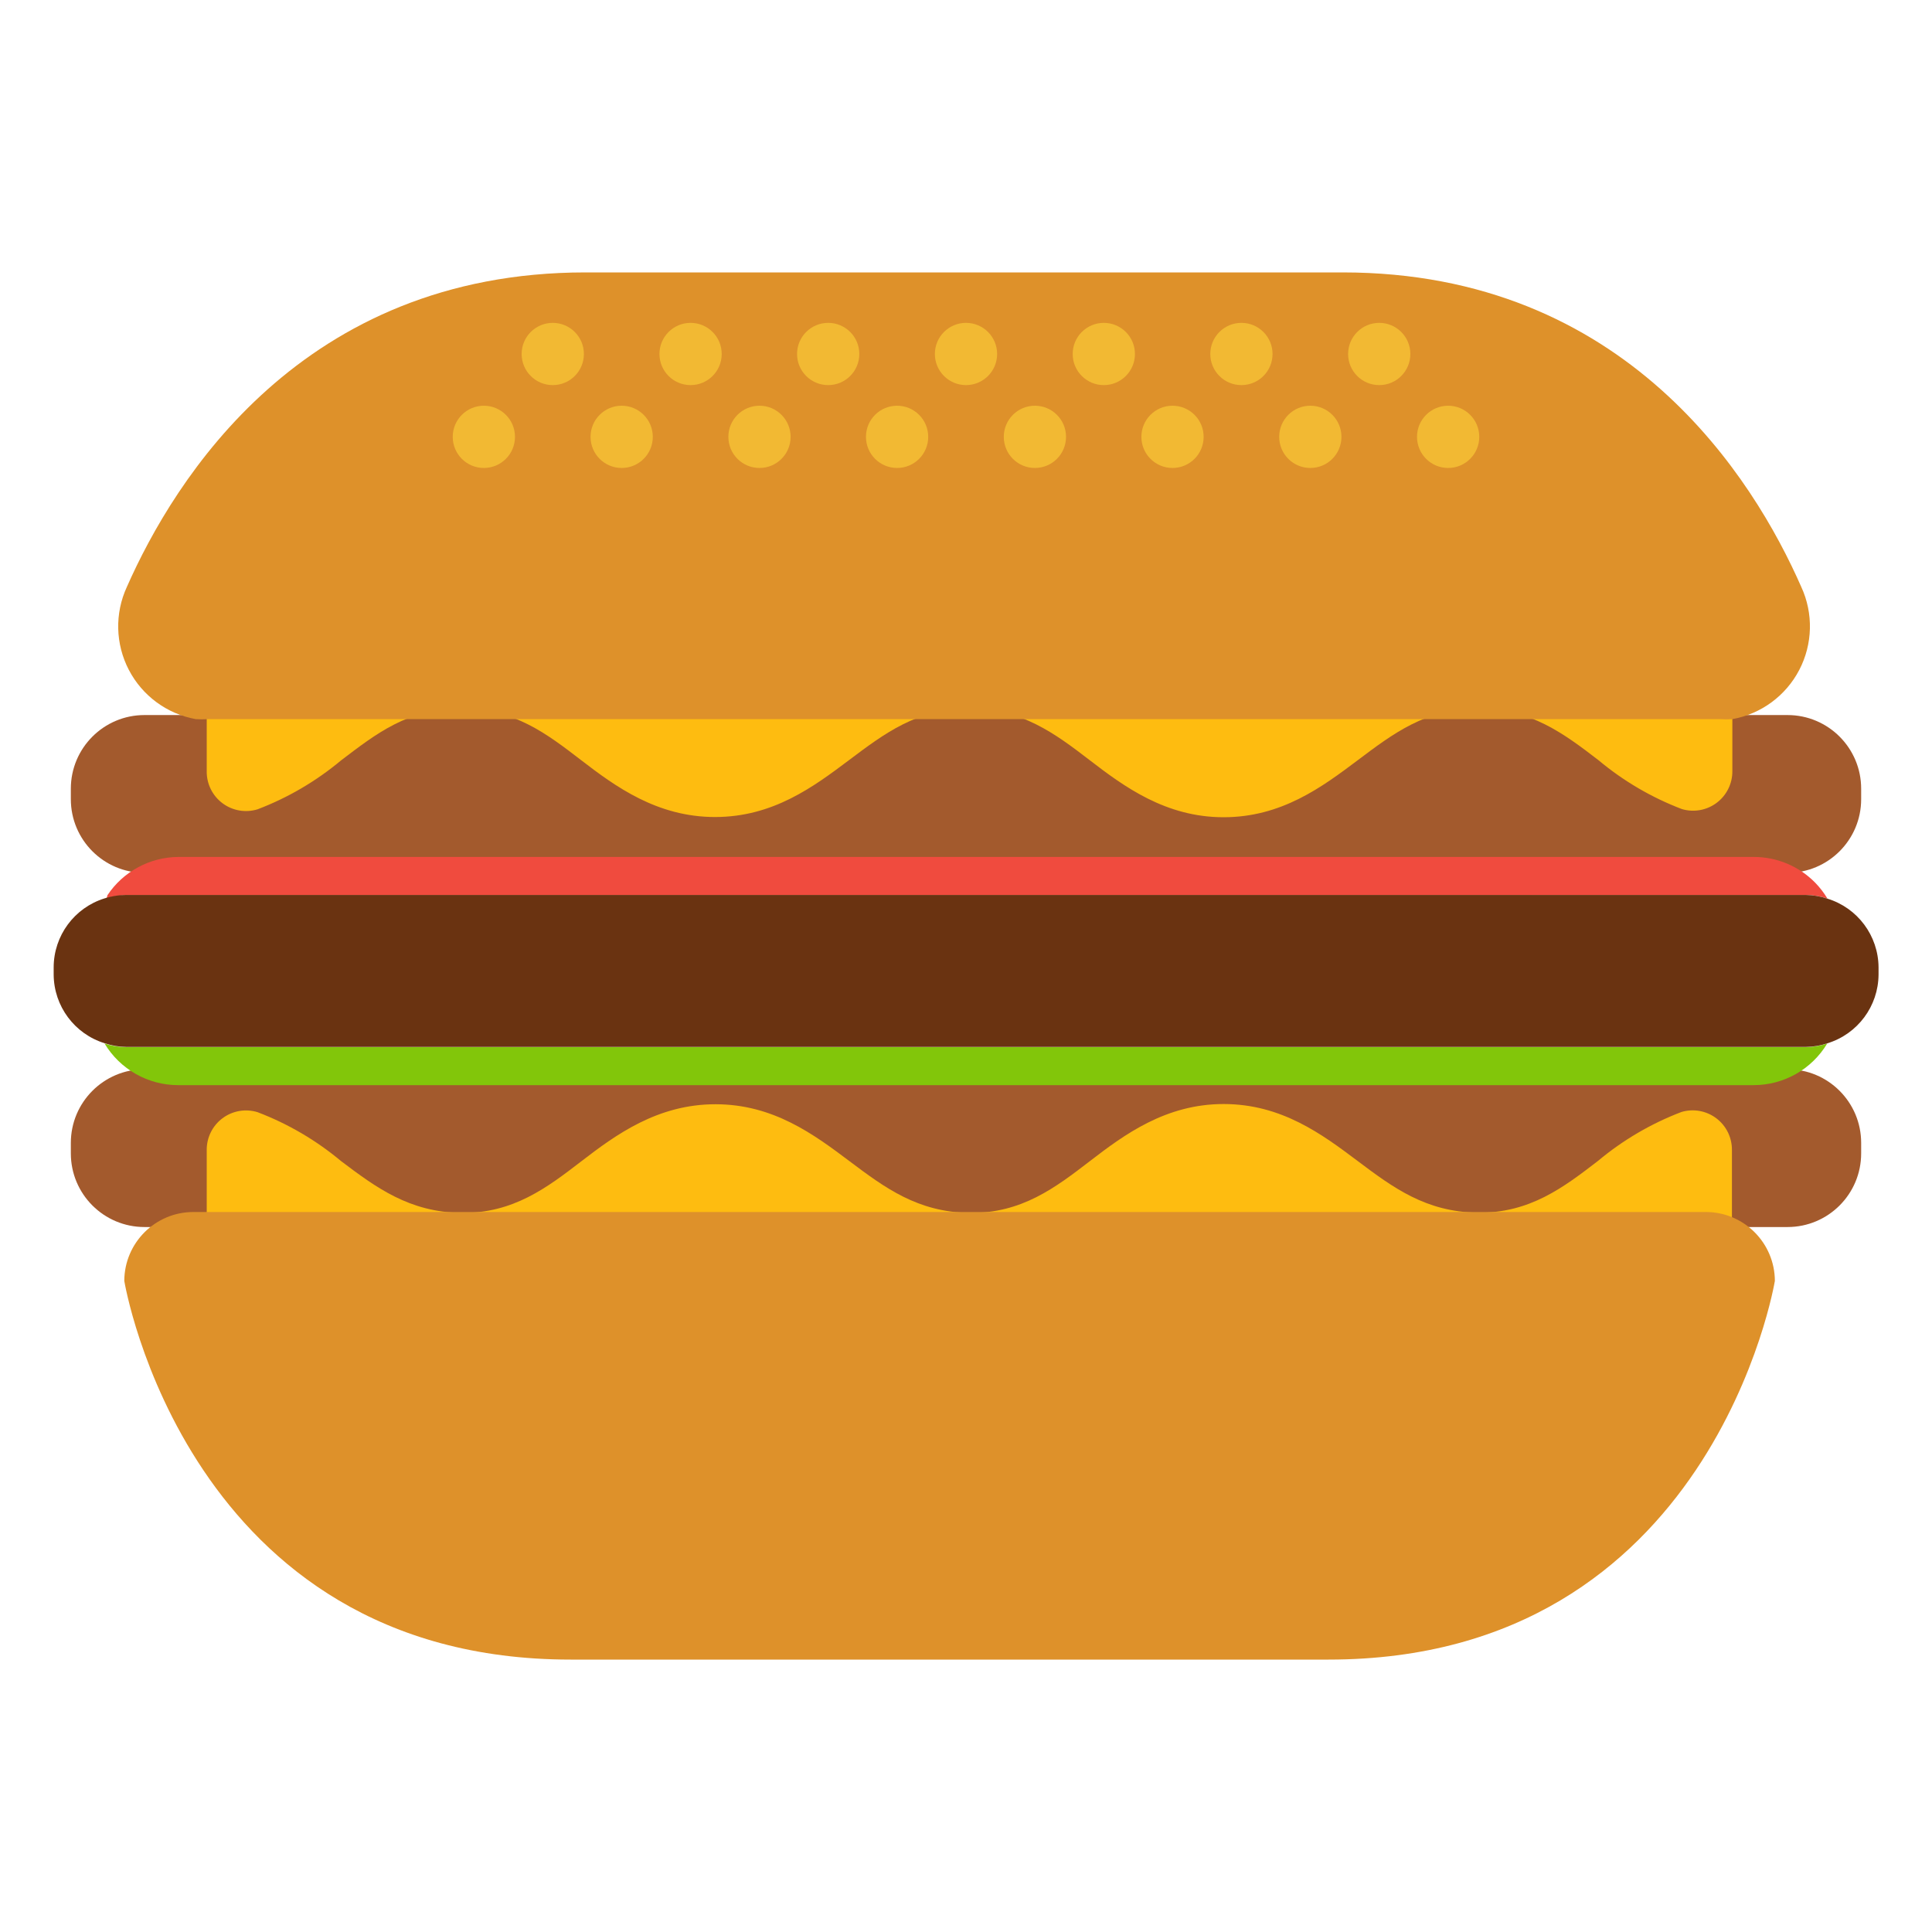
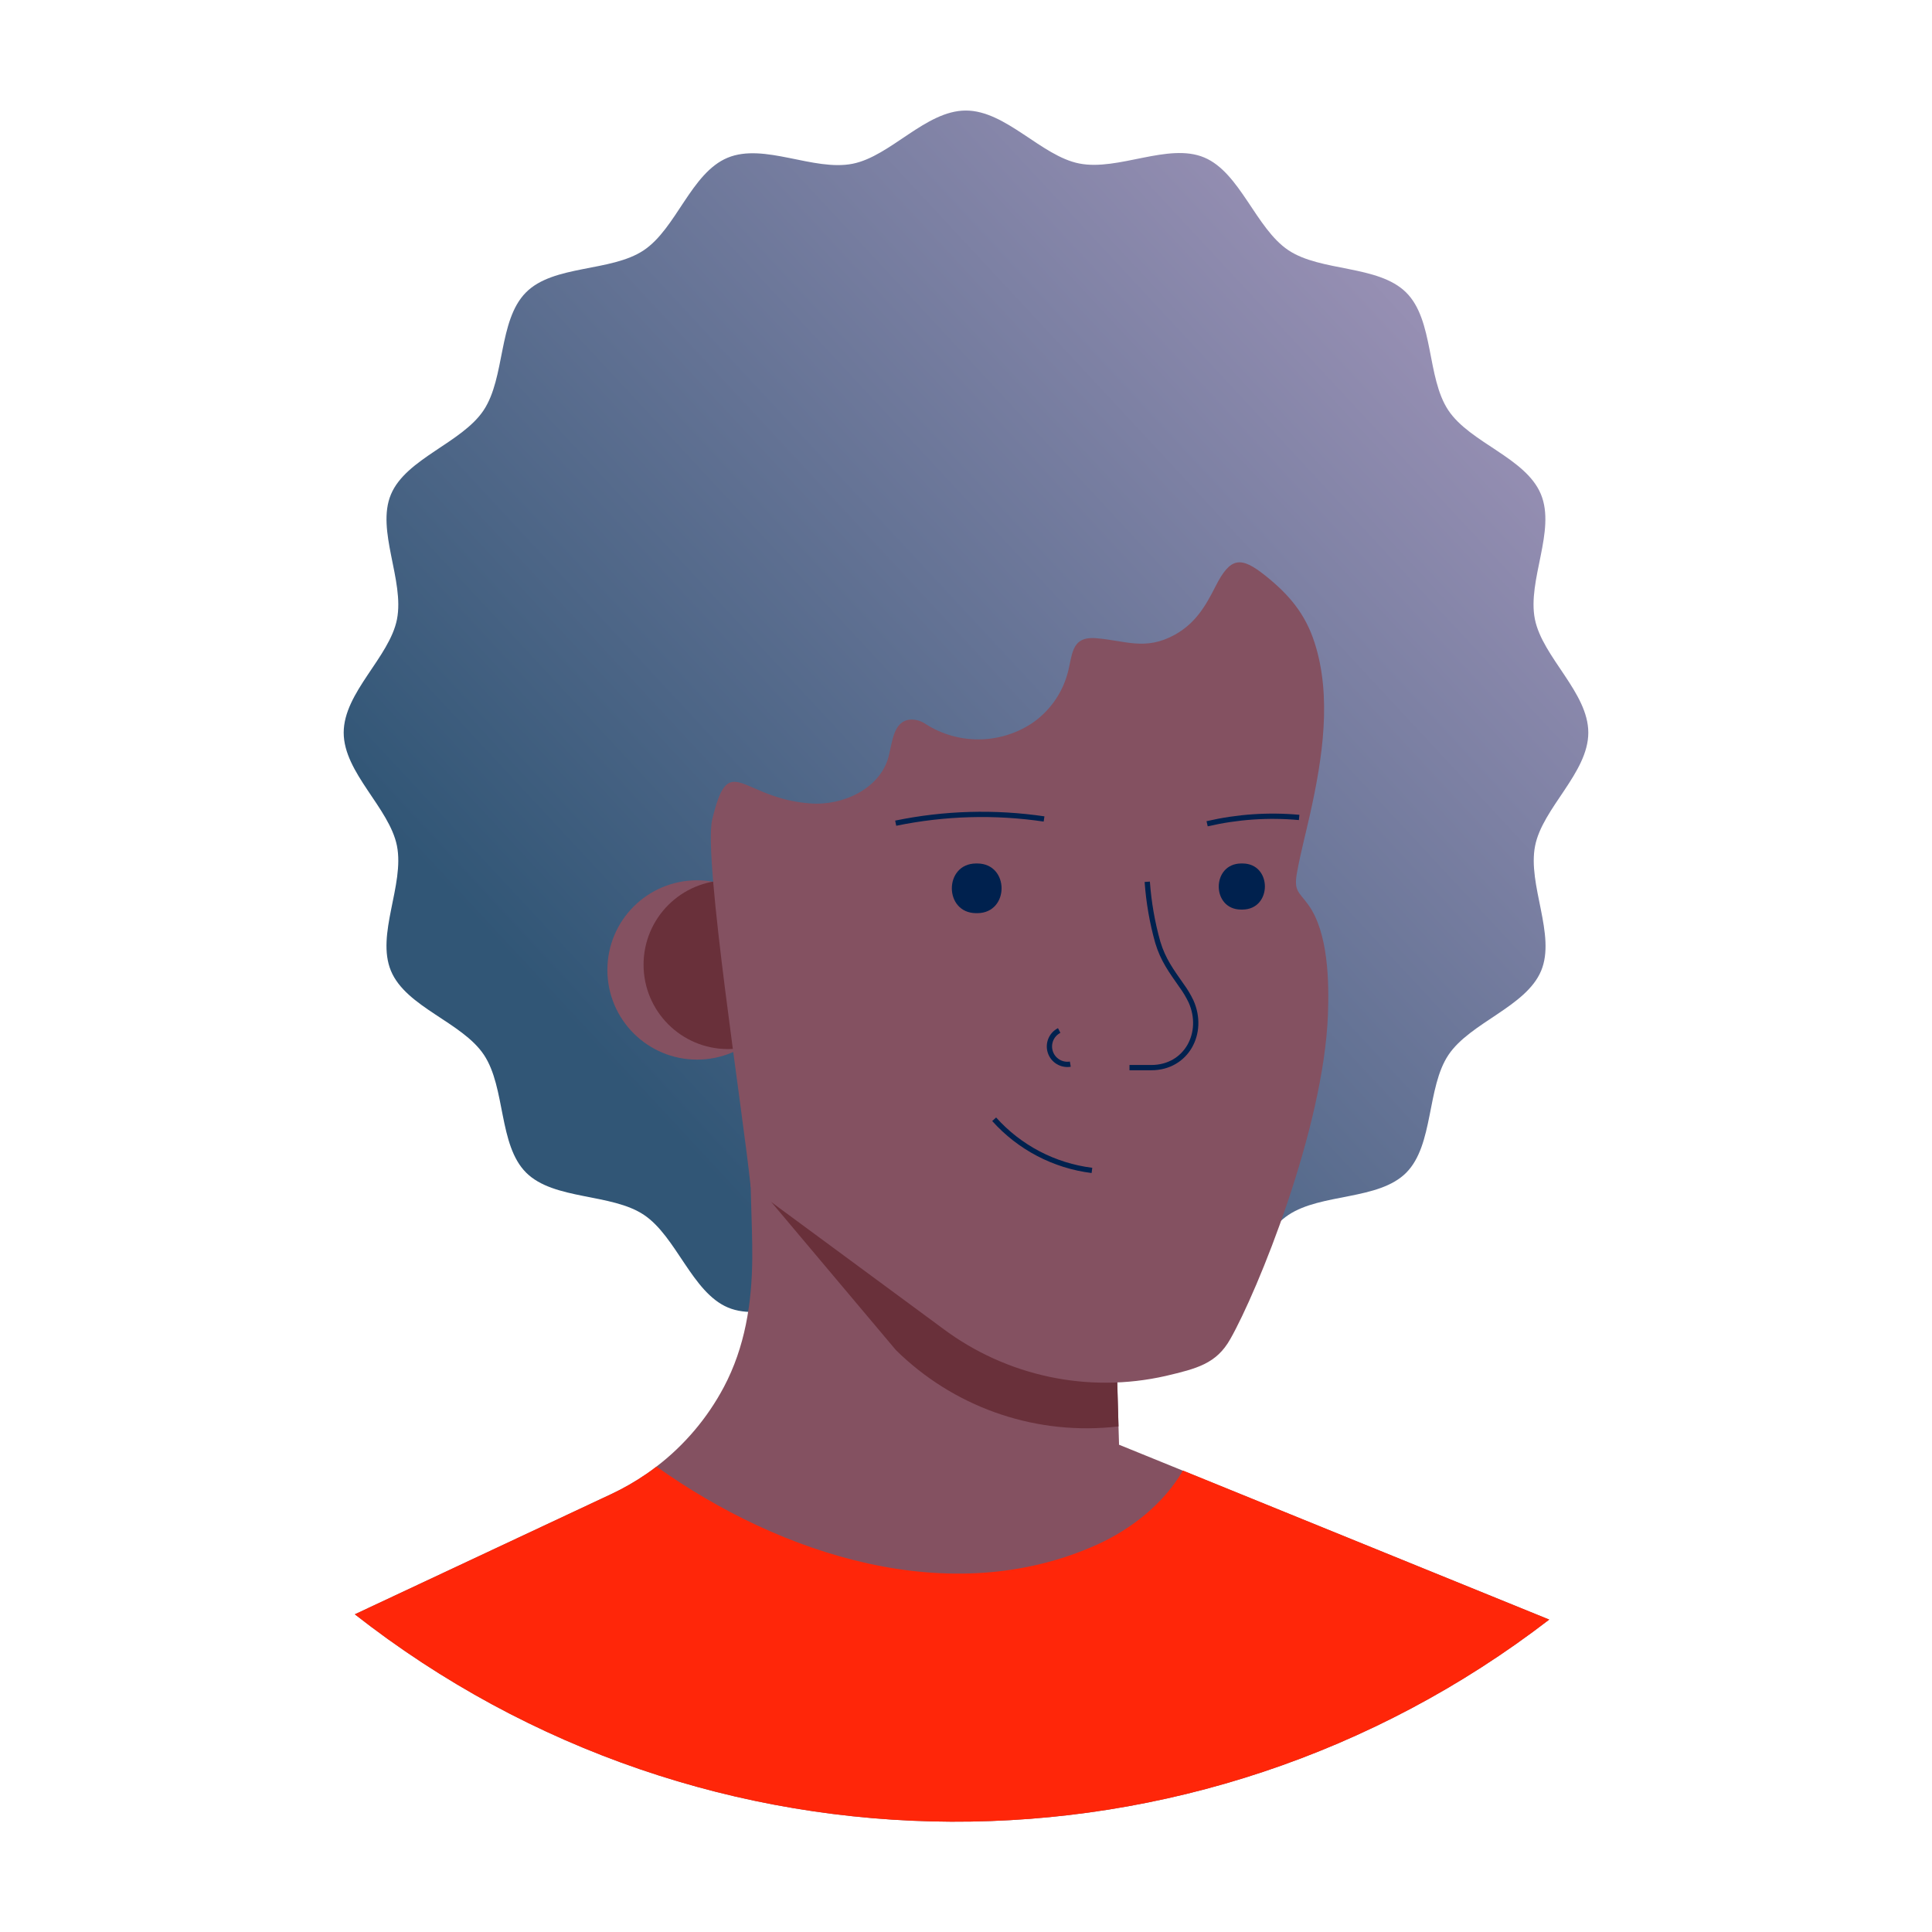
- <svg xmlns="http://www.w3.org/2000/svg" viewBox="0 0 90 90">
+ <svg xmlns="http://www.w3.org/2000/svg" id="Layer_1" data-name="Layer 1" viewBox="0 0 366.34 366.34">
  <defs>
-     <style>.cls-1{fill:#a35a2d;}.cls-2{fill:#f04b3e;}.cls-3{fill:#82c60a;}.cls-4{fill:#6a3311;}.cls-5{fill:#febc10;}.cls-6{fill:#de912a;}.cls-7{fill:#f2b933;}</style>
+     <style>.cls-1{fill:url(#linear-gradient);}.cls-2{fill:#845161;}.cls-3{fill:#69303a;}.cls-4{fill:none;stroke:#00214e;stroke-miterlimit:10;}.cls-5{fill:#ff2609;}.cls-6{fill:#00214e;}</style>
+     <linearGradient id="linear-gradient" x1="115.33" y1="201.98" x2="381.19" y2="-45.12" gradientUnits="userSpaceOnUse">
+       <stop offset="0" stop-color="#315676" />
+       <stop offset="1" stop-color="#e1b9e0" />
+     </linearGradient>
  </defs>
-   <g id="cheeseburger">
-     <g id="cheeseburger-2" data-name="cheeseburger">
-       <rect class="cls-1" x="3.3" y="49.81" width="83.4" height="7.35" rx="3.43" ry="3.43" />
-       <rect class="cls-1" x="3.3" y="33.31" width="83.4" height="7.35" rx="3.43" ry="3.43" />
-       <path class="cls-2" d="M84.13,41.69a3.31,3.31,0,0,1,1,.17,4.08,4.08,0,0,0-.58-.75,4,4,0,0,0-2.85-1.19H8.31A4,4,0,0,0,5,41.71s0,.1-.07.15a3.31,3.31,0,0,1,1-.16Z" />
-       <path class="cls-3" d="M5.87,48.78a3.31,3.31,0,0,1-1-.17,4,4,0,0,0,3.43,1.94H81.69a4,4,0,0,0,3.43-1.94,3.31,3.31,0,0,1-1,.17Z" />
-       <path class="cls-4" d="M85.12,41.86a3.31,3.31,0,0,0-1-.17H5.87a3.31,3.31,0,0,0-1,.16A3.37,3.37,0,0,0,2.5,45.06v.34a3.37,3.37,0,0,0,2.38,3.2,3.31,3.31,0,0,0,1,.17H84.13a3.31,3.31,0,0,0,1-.17,3.37,3.37,0,0,0,2.38-3.2v-.34A3.37,3.37,0,0,0,85.12,41.86Z" />
-       <path class="cls-5" d="M9.63,29.38v6.55A1.83,1.83,0,0,0,12,37.7a13.63,13.63,0,0,0,3.89-2.28C17.5,34.2,19,33,21.47,33s4,1.18,5.6,2.41,3.54,2.65,6.24,2.65,4.59-1.41,6.24-2.65S42.74,33,45.16,33s4,1.18,5.6,2.41S54.3,38.07,57,38.07s4.59-1.41,6.24-2.65S66.43,33,68.86,33s4,1.18,5.6,2.41a13.63,13.63,0,0,0,3.89,2.28,1.83,1.83,0,0,0,2.35-1.77V29.38Z" />
-       <path class="cls-5" d="M9.63,60.12V53.58A1.83,1.83,0,0,1,12,51.81a13.63,13.63,0,0,1,3.89,2.28c1.63,1.23,3.18,2.38,5.6,2.41s4-1.18,5.6-2.41,3.54-2.65,6.24-2.65,4.59,1.41,6.24,2.65,3.18,2.38,5.6,2.41,4-1.18,5.6-2.41S54.3,51.43,57,51.43s4.59,1.41,6.24,2.65,3.18,2.38,5.6,2.41,4-1.18,5.6-2.41a13.63,13.63,0,0,1,3.89-2.28,1.83,1.83,0,0,1,2.35,1.77v6.55Z" />
-       <path class="cls-6" d="M62.55,12.69c13.21,0,19.15,9.62,21.36,14.65A4.39,4.39,0,0,1,80.7,33.5a4.11,4.11,0,0,1-.56,0H9.68a4.11,4.11,0,0,1-.56,0,4.39,4.39,0,0,1-3.21-6.16c2.21-5,8.15-14.65,21.36-14.65Z" />
-       <path class="cls-6" d="M79.48,56.46H9a3.22,3.22,0,0,0-3.21,3.21s2.9,17.64,20.79,17.64H61.89c17.89,0,20.79-17.64,20.79-17.64A3.22,3.22,0,0,0,79.48,56.46Z" />
-       <circle class="cls-7" cx="22.54" cy="20.35" r="1.45" />
-       <circle class="cls-7" cx="28.96" cy="20.35" r="1.45" />
-       <circle class="cls-7" cx="35.38" cy="20.35" r="1.45" />
-       <circle class="cls-7" cx="41.79" cy="20.35" r="1.45" />
-       <circle class="cls-7" cx="48.21" cy="20.35" r="1.45" />
-       <circle class="cls-7" cx="54.62" cy="20.35" r="1.45" />
-       <circle class="cls-7" cx="61.04" cy="20.35" r="1.45" />
-       <circle class="cls-7" cx="67.46" cy="20.35" r="1.45" />
-       <circle class="cls-7" cx="25.75" cy="16.49" r="1.45" />
-       <circle class="cls-7" cx="32.17" cy="16.49" r="1.45" />
-       <circle class="cls-7" cx="38.58" cy="16.49" r="1.45" />
-       <circle class="cls-7" cx="45" cy="16.49" r="1.45" />
-       <circle class="cls-7" cx="51.42" cy="16.49" r="1.45" />
-       <circle class="cls-7" cx="57.83" cy="16.49" r="1.45" />
-       <circle class="cls-7" cx="64.25" cy="16.49" r="1.45" />
-     </g>
-   </g>
+   <path class="cls-1" d="M301.17,138.92c0,7.61-8.67,14.27-10.09,21.47-1.47,7.41,4,16.88,1.14,23.7s-13.44,9.78-17.57,15.94-2.77,17.06-8,22.33-16.11,3.87-22.32,8-9,14.7-15.95,17.57-16.28-2.6-23.7-1.13c-7.19,1.42-13.86,10.09-21.47,10.09s-14.27-8.67-21.47-10.09c-7.41-1.47-16.88,4-23.7,1.13s-9.77-13.44-15.94-17.57-17.06-2.76-22.33-8-3.87-16.11-8-22.33S77,191,74.13,184.09s2.6-16.29,1.14-23.7c-1.43-7.2-10.1-13.86-10.1-21.47s8.67-14.28,10.1-21.47c1.46-7.41-4-16.88-1.14-23.7S87.57,84,91.7,77.8s2.76-17,8-22.32,16.11-3.87,22.33-8,9-14.69,15.94-17.57,16.29,2.61,23.7,1.14c7.2-1.42,13.86-10.09,21.47-10.09S197.45,29.59,204.64,31c7.42,1.47,16.88-4,23.7-1.14s9.78,13.45,15.95,17.58,17,2.76,22.32,8,3.88,16.11,8,22.33,14.69,9,17.57,15.94-2.61,16.29-1.14,23.7C292.5,124.64,301.17,131.31,301.17,138.92Z" />
+   <circle class="cls-2" cx="132.17" cy="183.92" r="17" />
+   <circle class="cls-3" cx="138.03" cy="182.92" r="16" />
+   <path class="cls-2" d="M293.76,307.1a184.56,184.56,0,0,1-226.48-1l48.66-22.81a46.83,46.83,0,0,0,6.65-3.82c.64-.44,1.28-.9,1.89-1.38A46.35,46.35,0,0,0,137.26,263c4-7.55,5.32-15.89,5.38-24.39,0-1.74,0-3.49-.06-5.23-.09-4-.27-8-.31-11.94q-.06-4.76-.1-9.51l2,1,5.2,2.69,2.41.41,27.88,4.74,31.12,5.3.94,32,.36,12.21.1,3.33v.33l12.1,4.92Z" />
+   <path class="cls-3" d="M212.09,270.47l-1.54.16A51.49,51.49,0,0,1,169.88,256L142.5,223.47c-.09-2.9-.2,0-.23-2.91q-.06-4.76-.1-9.51l2,1,5.2,2.69,2.41.41,27.88,4.74,31.12,5.3.94,32Z" />
+   <path class="cls-2" d="M137.28,149.32c-.79,1-1.49,3-2.24,6.11-1.73,7.33,5.85,55.45,7.3,69.62l36.42,26.85a51.48,51.48,0,0,0,42.29,9c5.87-1.39,9.59-2.29,12.24-7,5.12-9,17.69-39.79,18.51-61.51.23-6.16.08-15.57-3.72-20.82-1.85-2.55-2.8-2.6-2.13-6.21.69-3.76,1.68-7.47,2.51-11.21,2.29-10.33,4.12-22,.81-32.28-1.76-5.5-4.87-9.14-9.29-12.68-4.72-3.78-6.67-3.59-9.5,2-1.91,3.8-3.83,7-7.7,9.16-5.61,3.11-9.43,1.09-15,.66-4.88-.37-4.36,3.4-5.43,6.95a16.8,16.8,0,0,1-6.77,9.25,18.53,18.53,0,0,1-20,.12,4.75,4.75,0,0,0-2.85-.89c-3.34.18-3.49,4.19-4.25,7.07-1.61,6-8.62,9.32-14.85,8.83C143.47,151.59,139.85,145.93,137.28,149.32Z" />
+   <path class="cls-4" d="M217.54,167.2a57.24,57.24,0,0,0,2,11.49c1,3.31,2.52,5.36,4.52,8.22a18.39,18.39,0,0,1,1.79,3c2.64,5.94-.87,12.53-7.55,12.53h-4.13" />
+   <path class="cls-4" d="M188.51,212.23a29.85,29.85,0,0,0,18.54,9.7" />
+   <path class="cls-4" d="M169.84,156.09a80.82,80.82,0,0,1,28.13-.8" />
+   <path class="cls-4" d="M228.89,156.2A55,55,0,0,1,246.34,155" />
+   <path class="cls-5" d="M293.76,307.1a184.56,184.56,0,0,1-226.48-1l48.66-22.81a46.83,46.83,0,0,0,6.65-3.82c.64-.44,1.28-.9,1.89-1.38C148,294.84,180.17,305.41,208,292.9c6.62-3,12.7-7.84,16.3-14.06Z" />
+   <path class="cls-4" d="M200.84,195.4a3.4,3.4,0,0,0,2.11,6.38" />
+   <path class="cls-6" d="M185.34,163.73c6.1.05,6.1,9.37,0,9.42h-.28c-6.1-.05-6.1-9.37,0-9.42h.28Z" />
+   <path class="cls-6" d="M235.6,163.73c5.66,0,5.66,8.7,0,8.74h-.26c-5.66,0-5.66-8.7,0-8.74h.26Z" />
</svg>
